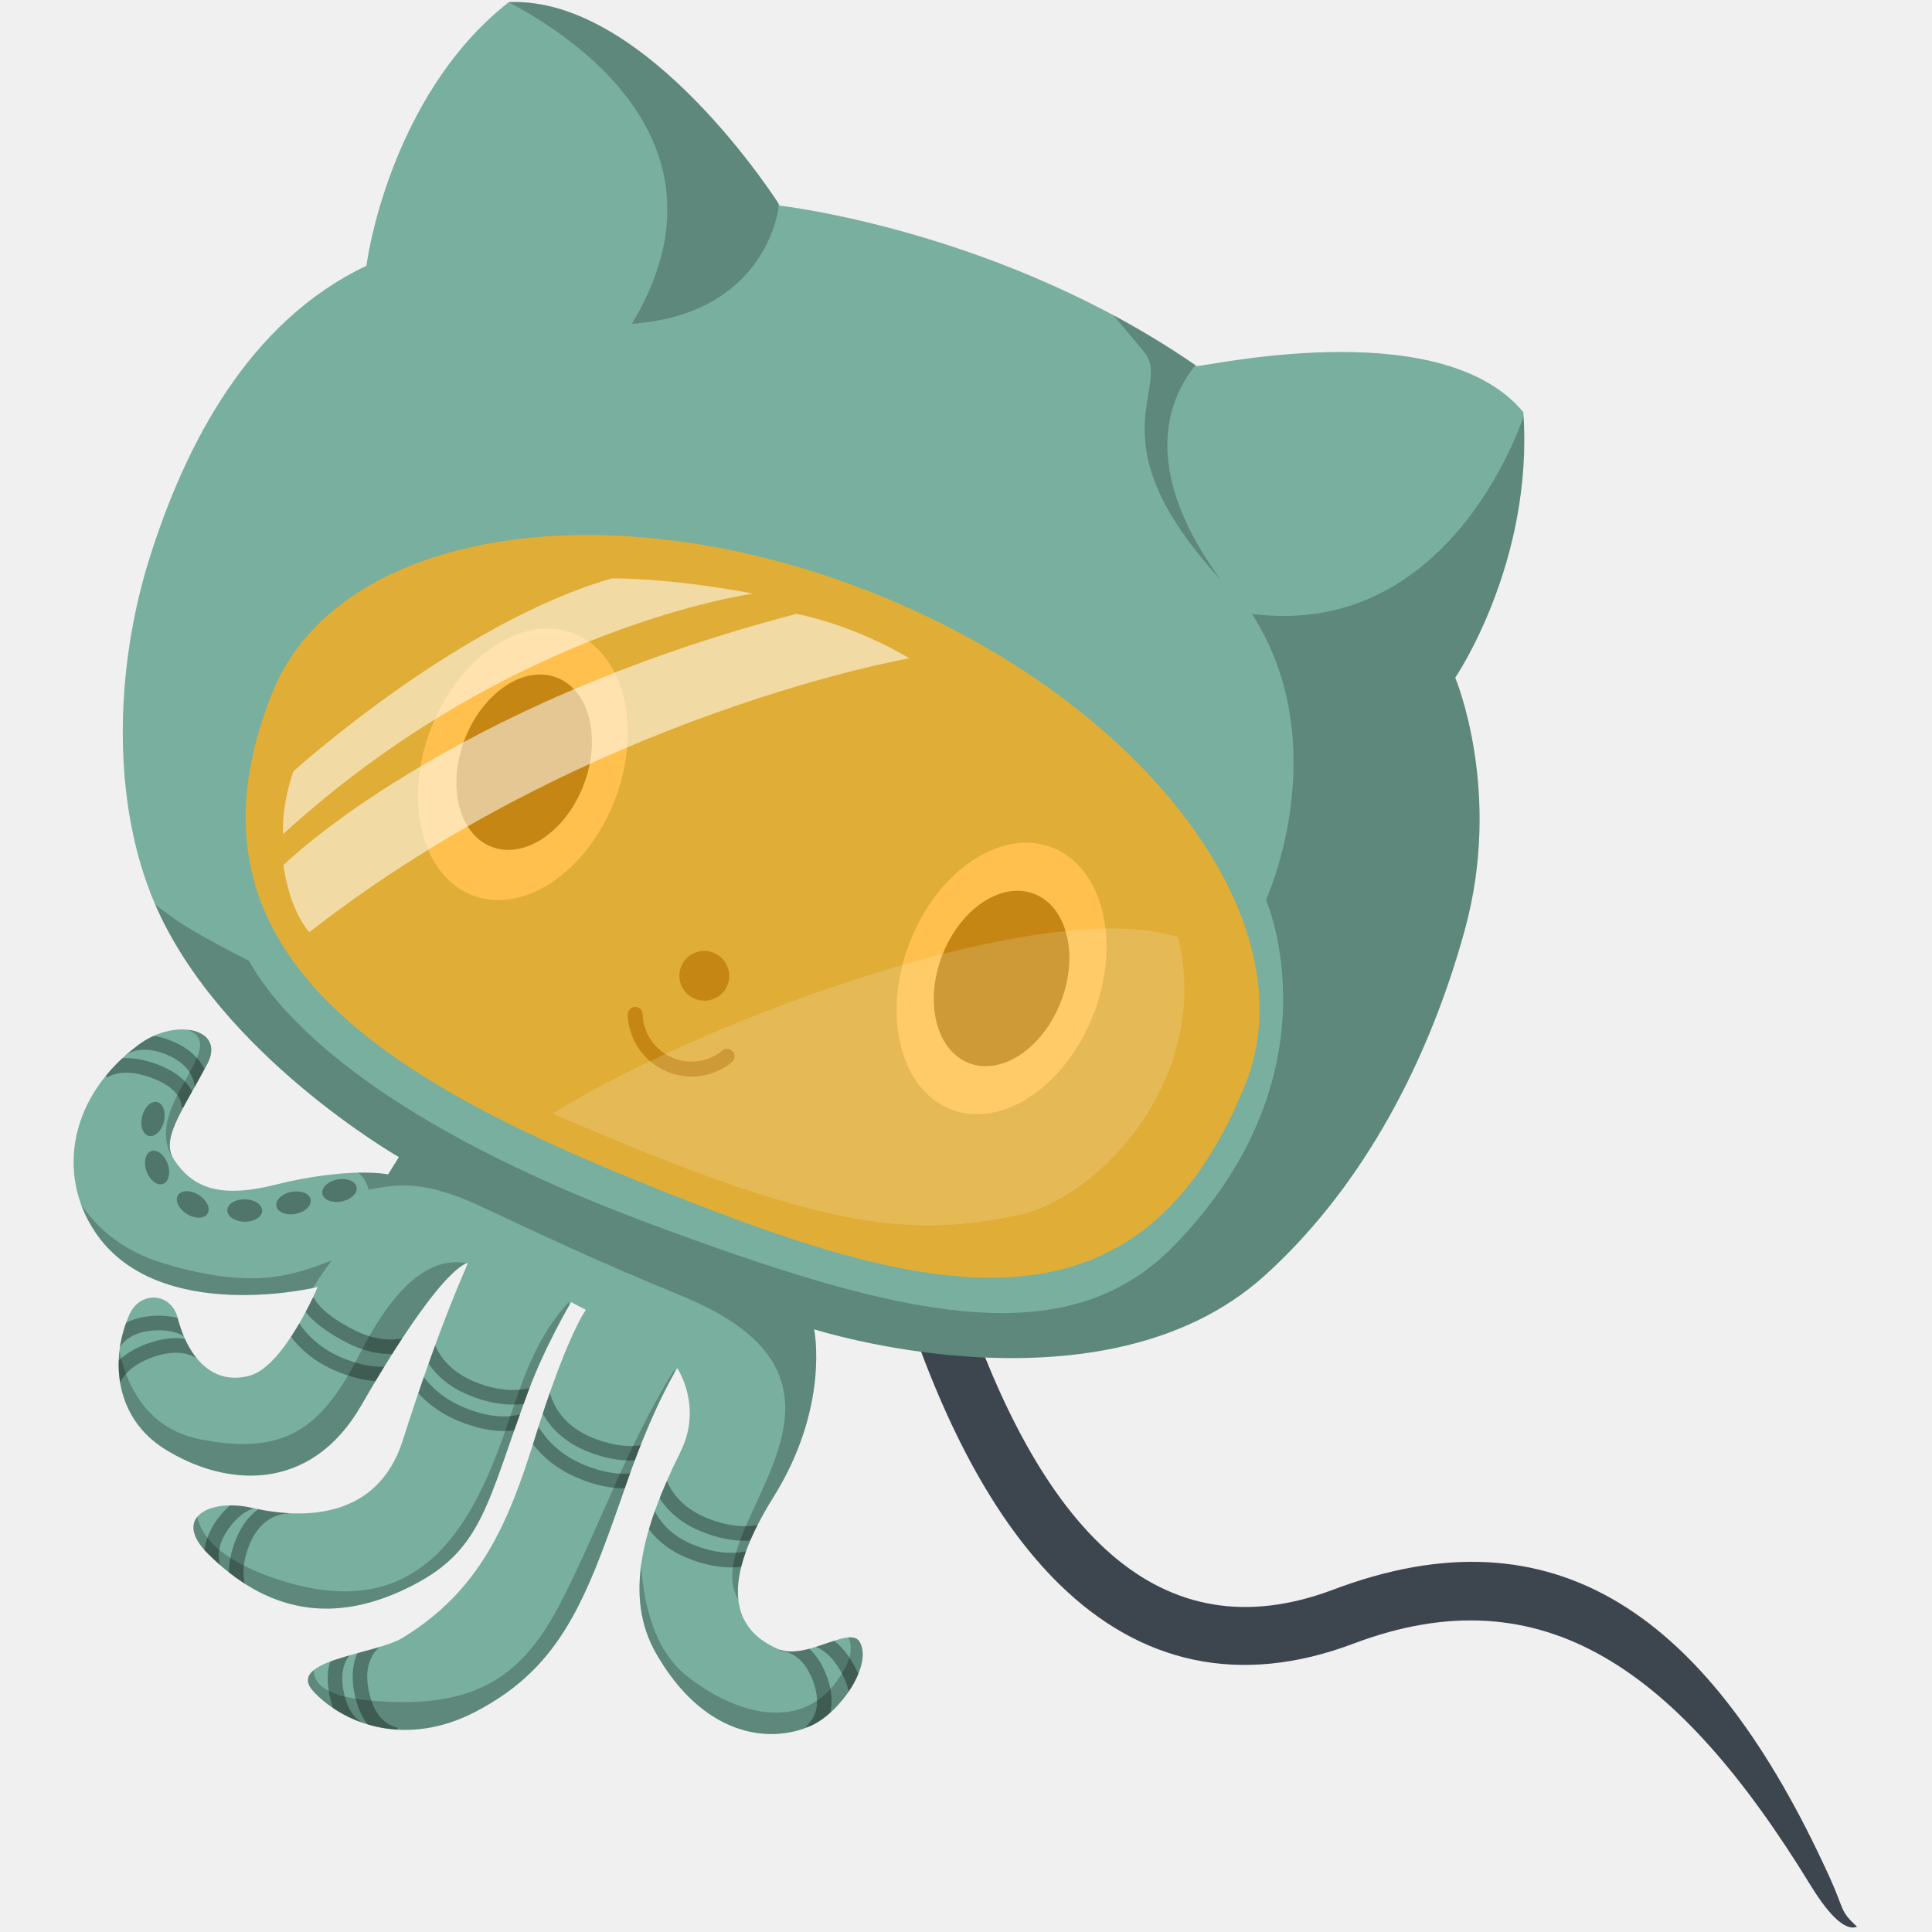
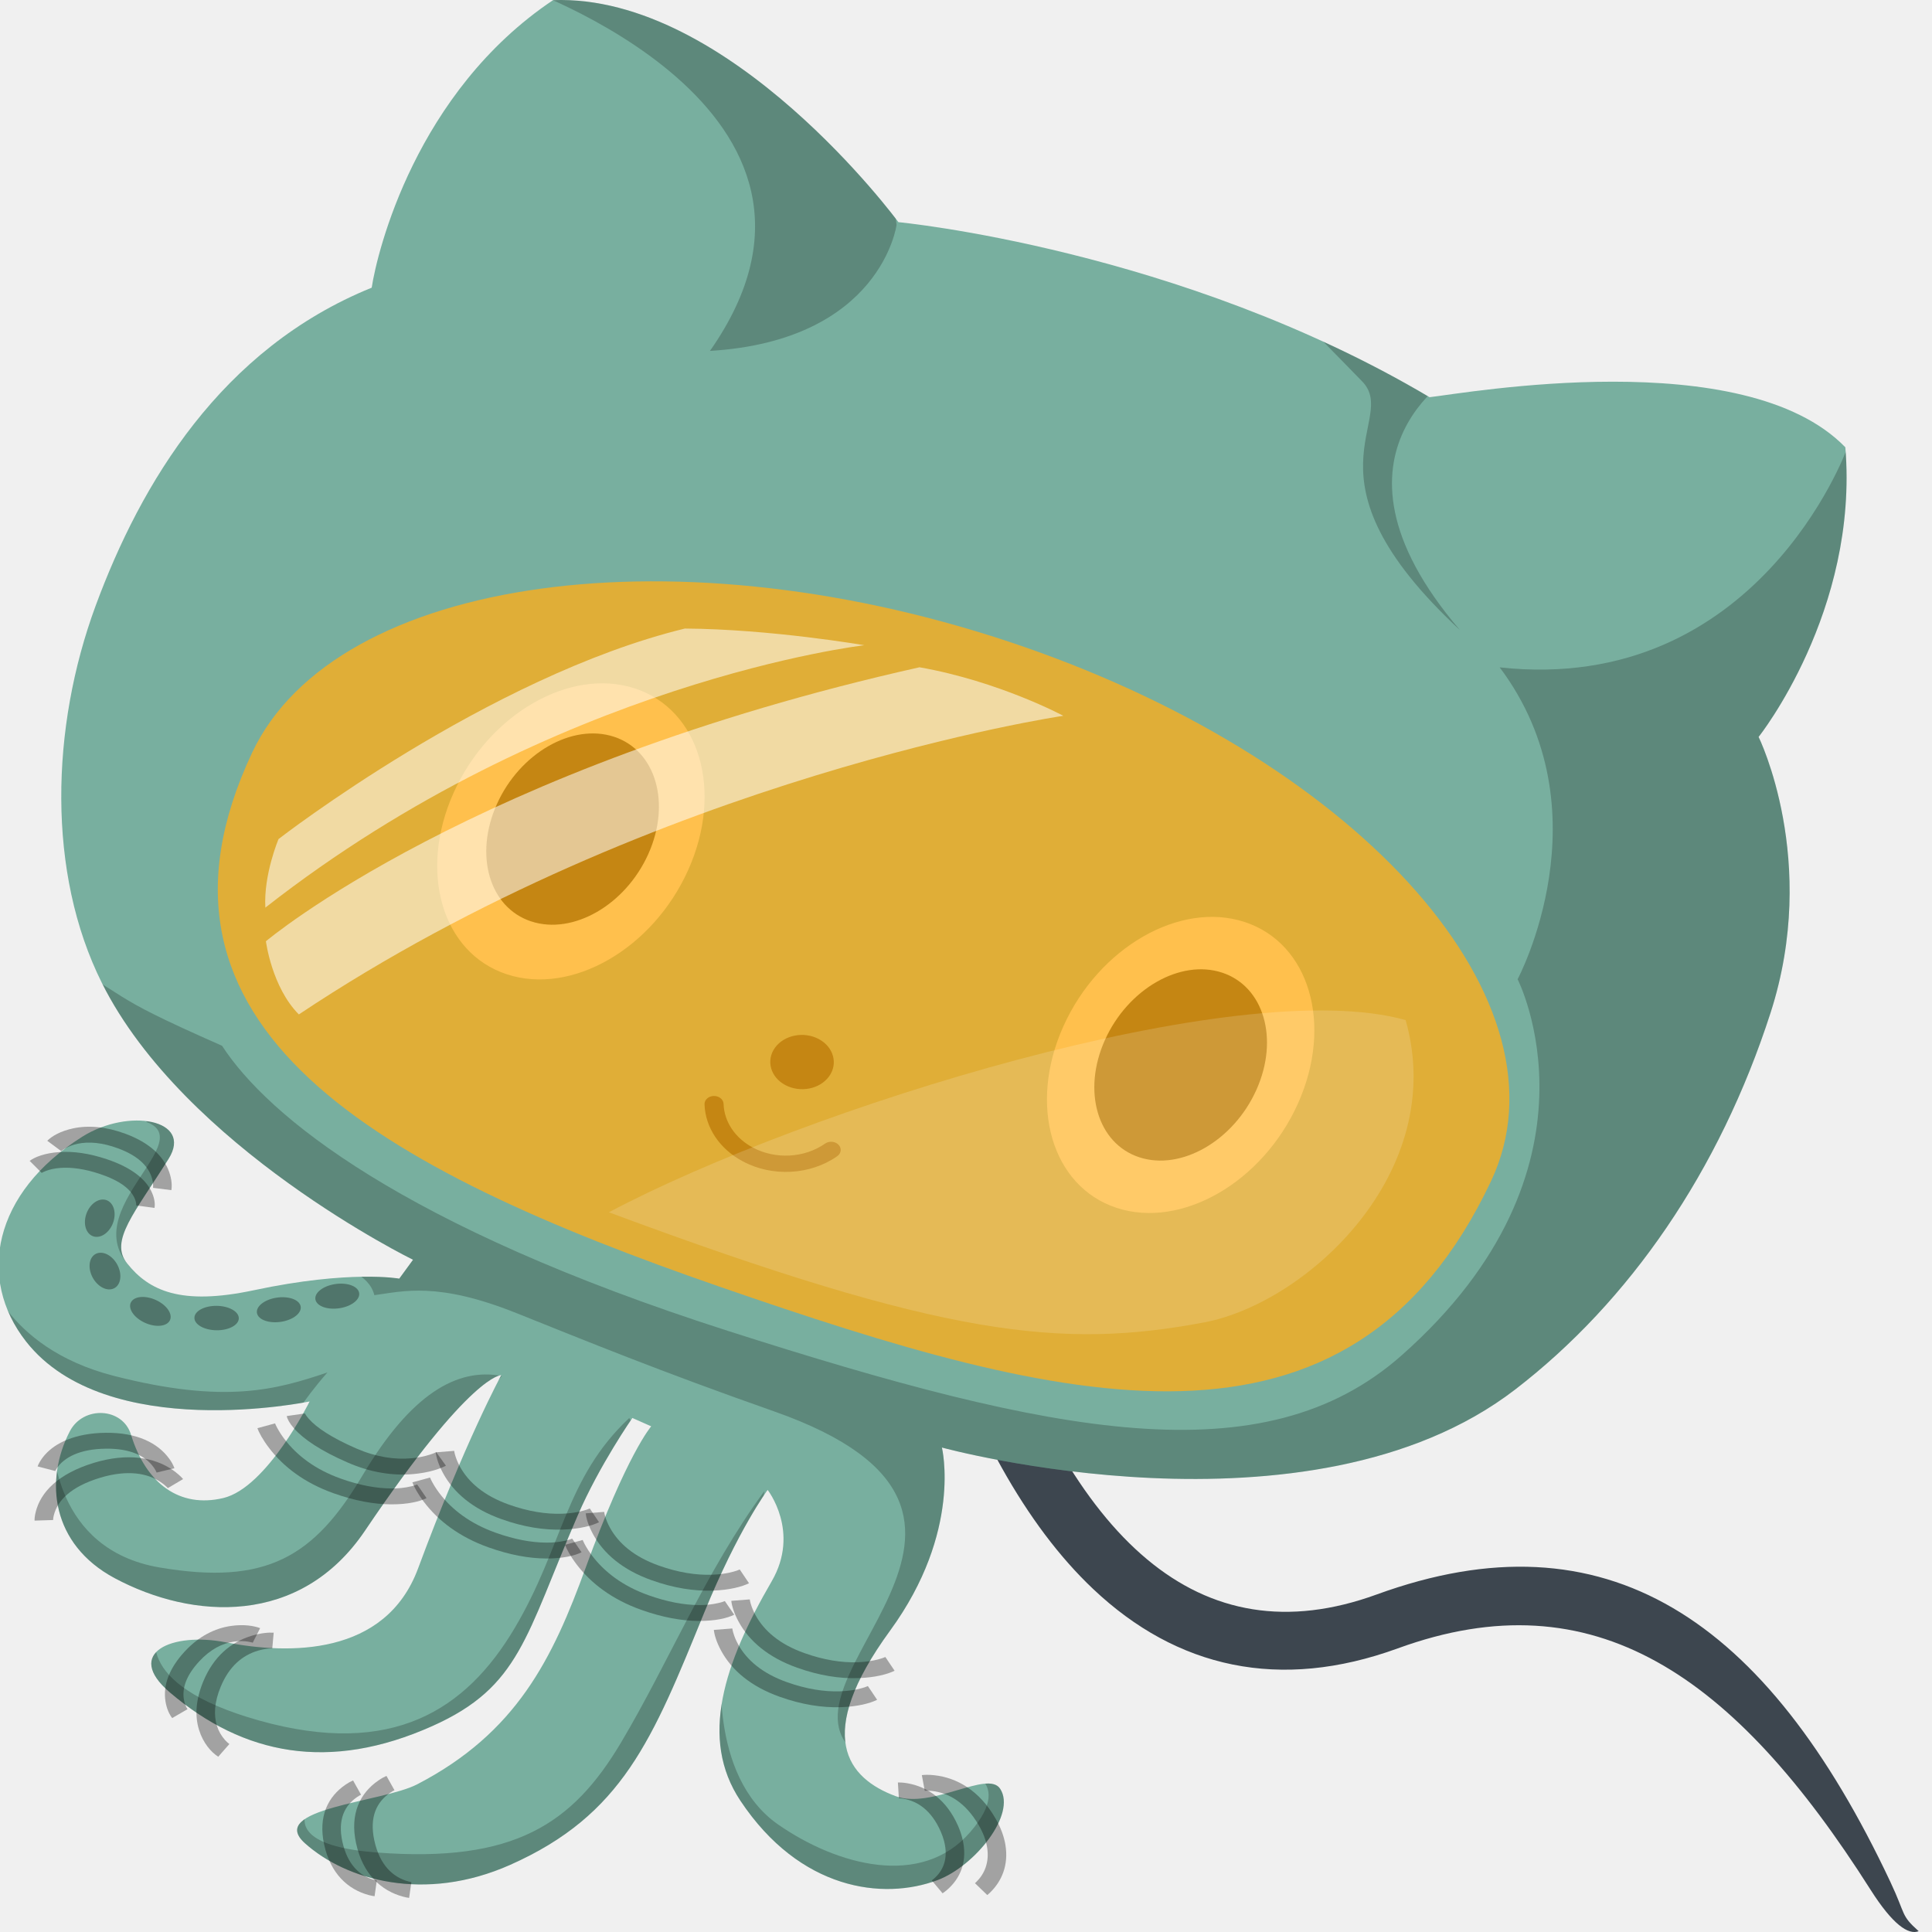
- <svg xmlns="http://www.w3.org/2000/svg" xmlns:xlink="http://www.w3.org/1999/xlink" width="200" height="200" viewBox="0 0 187 201">
+ <svg xmlns="http://www.w3.org/2000/svg" xmlns:xlink="http://www.w3.org/1999/xlink" width="150" height="150" version="1.1" viewBox="0 0 140.25 150.75">
  <defs>
-     <path d="M3.572 20.595c-4.858 13.383.535 27.963 1.975 31.11-7.354 11.475-6.092 25.84-3.046 37.662s10.137 23.746 19.506 30.262c14.043 9.767 35.542 8.926 35.542 8.926v2.123s-3.848 1.4-9.487 7.234c-4.286 4.434-7.24 4.563-10.116 3.321-2.414-1.042-2.037-4.44-2.43-10.276-.286-4.234-5.355-2.402-7.092 1.95-3.35 8.388-.162 16.054 6.47 19.015 10.746 4.797 22.655-7.428 22.655-7.428s1.412 8.811-1.1 11.553c-2.487 2.715-6.065 2.19-9.592-1.136-1.966-1.854-4.783-.292-4.407 2.377.715 5.091 4.445 9.938 10.53 9.938 7.479 0 15.306-4.102 14.937-14.676-.607-17.366 1.578-18.477 1.578-18.477s.833 6.869 4.005 19.226c2.196 8.55-4.629 12.59-9.599 14.315-4.2 1.457-6.557 5.28-1.307 6.47 8.236 1.869 15.048-.43 19.871-8.653 4.093-6.975 1.9-11.284-.587-23.327-1.035-5.015-1.14-10.242-1.14-10.242l1.727-.14s-.282 3.285 2.595 14.221c2.33 8.858 3.573 16.398-.71 24.876-1.494 2.958-9.24 8.487-4.786 9.62 4.693 1.194 11.293-.345 15.305-7.142 5.263-8.916 3.516-16.295.683-28.803-1.85-8.17-1.807-12.665-1.807-12.665s4.39 1.962 4.899 7.217c.843 8.687 2.914 15.865 8.927 19.105 8.652 4.662 14.926 1.901 17.66-2.104 1.894-2.777 2.134-8.775-.272-10.104-1.824-1.008-3.691 4.642-6.875 5.12-4.22.631-8.746-1.283-8.746-13.15 0-11.174-5.666-17.056-5.666-17.056s30.515-7.755 36.772-29.505c3.474-12.074 3.105-26.533-1.355-41.528-4.29-14.424-14.773-21.8-14.773-21.8s.577-14.52-8.636-27.186c-12.26-4.049-29.032 12.058-31.33 13.944-24.817-1.18-45.636 8.827-45.636 8.827S15.508 12.394 3.572 20.595z" id="a" />
+     <path id="a" d="m3.572 20.595c-4.858 13.383 0.535 27.963 1.975 31.11-7.354 11.475-6.092 25.84-3.046 37.662s10.137 23.746 19.506 30.262c14.043 9.767 35.542 8.926 35.542 8.926v2.123s-3.848 1.4-9.487 7.234c-4.286 4.434-7.24 4.563-10.116 3.321-2.414-1.042-2.037-4.44-2.43-10.276-0.286-4.234-5.355-2.402-7.092 1.95-3.35 8.388-0.162 16.054 6.47 19.015 10.746 4.797 22.655-7.428 22.655-7.428s1.412 8.811-1.1 11.553c-2.487 2.715-6.065 2.19-9.592-1.136-1.966-1.854-4.783-0.292-4.407 2.377 0.715 5.091 4.445 9.938 10.53 9.938 7.479 0 15.306-4.102 14.937-14.676-0.607-17.366 1.578-18.477 1.578-18.477s0.833 6.869 4.005 19.226c2.196 8.55-4.629 12.59-9.599 14.315-4.2 1.457-6.557 5.28-1.307 6.47 8.236 1.869 15.048-0.43 19.871-8.653 4.093-6.975 1.9-11.284-0.587-23.327-1.035-5.015-1.14-10.242-1.14-10.242l1.727-0.14s-0.282 3.285 2.595 14.221c2.33 8.858 3.573 16.398-0.71 24.876-1.494 2.958-9.24 8.487-4.786 9.62 4.693 1.194 11.293-0.345 15.305-7.142 5.263-8.916 3.516-16.295 0.683-28.803-1.85-8.17-1.807-12.665-1.807-12.665s4.39 1.962 4.899 7.217c0.843 8.687 2.914 15.865 8.927 19.105 8.652 4.662 14.926 1.901 17.66-2.104 1.894-2.777 2.134-8.775-0.272-10.104-1.824-1.008-3.691 4.642-6.875 5.12-4.22 0.631-8.746-1.283-8.746-13.15 0-11.174-5.666-17.056-5.666-17.056s30.515-7.755 36.772-29.505c3.474-12.074 3.105-26.533-1.355-41.528-4.29-14.424-14.773-21.8-14.773-21.8s0.577-14.52-8.636-27.186c-12.26-4.049-29.032 12.058-31.33 13.944-24.817-1.18-45.636 8.827-45.636 8.827s-23.206-11.215-35.142-3.014z" />
+     <mask id="b" fill="#ffffff">
+       <use width="100%" height="100%" xlink:href="#a" />
+     </mask>
  </defs>
-   <g fill="none" fill-rule="evenodd">
-     <path d="M186.2 200.45c-1.834-1.701-1.25-1.62-2.839-5.118-12.507-27.53-28.655-38.628-51.646-29.953-17.905 6.756-30.617-5.696-39.215-32.478-3.004-9.359-5.233-19.75-6.794-30.376a229.593 229.593 0 0 1-1.305-10.538 164.115 164.115 0 0 1-.271-2.97 72.8 72.8 0 0 1-.078-1.029l-.195-2.993-5.988.39.196 2.994c.038.533.059.809.085 1.124.072.893.165 1.924.28 3.08.328 3.292.77 6.93 1.34 10.814 1.605 10.927 3.9 21.627 7.017 31.338 4.2 13.084 9.585 23.386 16.416 30.077 8.422 8.25 18.76 10.66 30.63 6.18 19.73-7.444 33.826 2.773 47.536 25.152 2.205 3.599 3.798 4.732 4.831 4.305z" fill="#3D464F" fill-rule="nonzero" />
-     <g transform="rotate(32 60.281 84.281)">
-       <mask id="b" fill="#fff">
-         <use xlink:href="#a" />
-       </mask>
-       <use fill="#78AF9F" xlink:href="#a" />
-       <path d="M37.318 127.79s-4.153-.871-5.242 1.163c5.155-.845-1.4 12.464 8.517 12.792.436-5.279-3.275-13.954-3.275-13.954zm19.999 13.588c-.308 3.58 0 5.762 0 5.762L52 151.474l-12.72 3.152-9.022-1.414-2.058-5.574s5.33 5.778 14.51 3.255c9.18-2.524 11.945-5.935 14.607-9.515zm12.264-7.265c-.43 5.497 0 11.248 0 11.248l.7 4.322.27 6.832-4.876 8.352-10.132 4.062-16.425-2.214 2.758-7.791s5.357 8.645 13.667 5.497c8.31-3.148 10.179-7.53 9.41-16.224-.769-8.694 1.096-12.841 4.628-14.084zm10.944-2.11c.64.342 1.426.901 1.426.901l3.403 19.748.566 12.079-6.559 7.174-11.153 6.437-13.029-3.858 3.342-5.14s.585 5.888 11.688 3.14c11.103-2.747 13.77-9.828 13-18.522-.768-8.694-4.09-14.295-2.684-21.959zm13.05.074c1.238 2.367 2.784 5.973 2.784 5.973l6.644 36.23-21.14 12.397-11.361-7.257 8.011-6.018s-3.536 9.76 6.504 4.667c10.041-5.093 12.11-10.783 11.342-19.477-.768-8.694-2.783-17.356-2.783-26.515zm5.557 15.385l7.907 29.832 31.766-19.835-10.987-20.403-7.02 9.1s4.798-2.085 4.275 4.588c-.524 6.672-7.53 8.452-13.67 7.7-7.395-.906-12.271-10.982-12.271-10.982zM115.884.965l25.496-2.92 11.426 115.86S124.869 126.33 113.4 149.38c-10.533-1.693 2.506-28.551-23.165-24.184-10.154 1.727-16.47 2.424-22.845 3.205-7.043.862-8.907 3.115-10.731 4.696-1.527-1.581-3.852-.768-3.852-.768s-29.09-6.521-37.695-12.816c11.037 0 6.77.961 18.394 0 6.702 3.711 21.6 6.832 49.471 1.167 27.87-5.665 44.478-11.34 47.869-27.14 5.238-24.409-10.973-35.48-10.973-35.48s-2.278-17.5-17.006-24.454c19.256-8.88 13.017-32.64 13.017-32.64zM.211 20.997l24.09-15.738 14.423 18.657s4.783 10.01-6.555 18.268C31.678 15.24.211 20.997.211 20.997zm85.018-10.06s-6.903 13.415 12.984 21.369C78.995 27.037 83.455 17.95 78.896 16.428c-5.517-1.843-11.237-3.366-11.898-5.491 9.12-3.705 18.23 0 18.23 0z" fill="#000" opacity=".224" mask="url(#b)" />
-       <g mask="url(#b)" fill="#000" fill-rule="nonzero" opacity=".327">
-         <path d="M68.857 143.15c.277.367.8.878 1.578 1.381 1.698 1.097 3.826 1.598 6.362 1.178 1.924-.317 3.5-.947 4.757-1.802 1.157-.786 1.838-1.591 2.146-2.169l-1.336-.712a3.118 3.118 0 0 1-.337.46c-.333.394-.77.793-1.323 1.168-1.075.731-2.446 1.279-4.153 1.56-2.151.356-3.902-.056-5.295-.956a5.892 5.892 0 0 1-.924-.731 3.13 3.13 0 0 1-.27-.293l-1.205.916z" />
-         <path d="M56.703 146.665c.187.212.55.46 1.127.683 1.214.466 2.989.655 5.44.44 2.115-.186 3.825-.88 5.156-1.926.962-.756 1.542-1.525 1.813-2.072l-1.356-.673a3.288 3.288 0 0 1-.294.447 6.058 6.058 0 0 1-1.098 1.107c-1.103.867-2.535 1.449-4.354 1.608-2.236.196-3.784.031-4.765-.345-.353-.136-.512-.245-.536-.272l-1.133 1.003zM82.328 141.597c.277.366.8.877 1.578 1.38 1.698 1.097 3.826 1.598 6.362 1.179 1.924-.318 3.5-.948 4.757-1.802 1.157-.786 1.838-1.592 2.146-2.17l-1.336-.712a3.118 3.118 0 0 1-.337.46c-.333.394-.77.793-1.323 1.169-1.075.73-2.446 1.278-4.153 1.56-2.151.356-3.902-.057-5.295-.956a5.892 5.892 0 0 1-.924-.732 3.13 3.13 0 0 1-.27-.292l-1.205.916zM96.835 142.373c.278.367.8.878 1.579 1.381 1.697 1.097 3.825 1.598 6.362 1.179 1.923-.318 3.5-.948 4.757-1.802 1.156-.786 1.838-1.592 2.145-2.17l-1.335-.712a3.118 3.118 0 0 1-.338.46c-.333.394-.77.793-1.322 1.168-1.076.731-2.447 1.279-4.154 1.561-2.15.356-3.902-.057-5.295-.956a5.892 5.892 0 0 1-.923-.732 3.13 3.13 0 0 1-.271-.292l-1.205.915z" />
-         <path d="M97.094 145.48c.278.367.8.879 1.579 1.381 1.697 1.097 3.825 1.598 6.362 1.179 1.923-.318 3.5-.948 4.757-1.802 1.156-.786 1.838-1.592 2.145-2.17l-1.335-.712a3.118 3.118 0 0 1-.338.46c-.332.394-.77.793-1.322 1.169-1.076.73-2.447 1.278-4.154 1.56-2.15.356-3.902-.056-5.295-.956a5.892 5.892 0 0 1-.923-.732 3.13 3.13 0 0 1-.27-.292l-1.206.916zM126.248 156.89c.04-.096.088-.246.134-.444.358-1.537-.001-3.288-1.579-4.897a8.315 8.315 0 0 0-.885-.78c-2.118-1.622-4.09-1.86-5.698-1.247-.306.117-.53.24-.667.336l.87 1.24c.04-.028.154-.091.336-.16 1.13-.432 2.55-.26 4.24 1.034.27.208.511.42.724.637 1.183 1.208 1.433 2.427 1.186 3.494-.027.115-.05.187-.06.21l1.4.577zM81.8 171.461c-.09.142-.207.375-.319.69-.65 1.826-.32 3.964 1.623 6.08 2.03 2.212 4.147 2.748 5.945 2.28.218-.056.381-.116.485-.164l-.642-1.372c-.023.01-.1.039-.223.07-1.278.333-2.815-.056-4.451-1.839-1.543-1.68-1.781-3.227-1.311-4.547.072-.202.138-.335.17-.386l-1.277-.812z" />
-         <path d="M79.716 173.272a3.404 3.404 0 0 0-.305.658c-.617 1.736-.305 3.768 1.538 5.774 1.926 2.098 3.936 2.606 5.646 2.162.208-.054.364-.111.464-.158l-.642-1.372a1.483 1.483 0 0 1-.202.064c-1.19.31-2.62-.053-4.152-1.72-1.442-1.572-1.664-3.012-1.226-4.242.066-.187.128-.309.157-.355l-1.278-.811zM66.75 164.754c-.364.191-.864.573-1.354 1.182-1.138 1.412-1.608 3.353-1.058 5.82.402 1.804 1.149 3.15 2.148 4.086.979.916 1.977 1.285 2.693 1.347l.13-1.51a2.246 2.246 0 0 1-.504-.135 3.819 3.819 0 0 1-1.285-.808c-.772-.723-1.368-1.797-1.705-3.31-.449-2.013-.093-3.483.759-4.54.204-.253.422-.461.637-.625.122-.093.208-.147.241-.164l-.701-1.343z" />
-         <path d="M65.58 164.972c-.565.086-1.345.394-2.117 1.074-1.03.907-1.72 2.253-1.924 4.078-.235 2.093.229 3.699 1.166 4.841.477.583.968.927 1.332 1.089l.613-1.385c-.163-.072-.463-.283-.776-.664-.675-.824-1.021-2.022-.831-3.712.163-1.454.675-2.454 1.42-3.11.31-.273.64-.467.967-.597.187-.073.322-.108.376-.116l-.226-1.498zM52.71 156.25a3.41 3.41 0 0 0-.52-.165c-1.82-.445-3.89-.008-5.794 1.93-.236.24-.467.502-.691.785-1.91 2.41-2.213 4.665-1.533 6.51.123.335.252.58.352.727l1.253-.85a2.144 2.144 0 0 1-.186-.401c-.501-1.362-.273-3.06 1.3-5.045.19-.241.386-.462.583-.664 1.5-1.526 3.022-1.847 4.356-1.52.149.036.245.069.28.084l.6-1.39z" />
-         <path d="M51.563 155.748a3.683 3.683 0 0 0-.835-.543c-1.592-.784-3.553-.737-5.708.641-.53.34-.991.703-1.385 1.089-1.476 1.446-1.891 3.009-1.696 4.337.016.109.034.192.05.249l1.46-.394-.013-.076a2.834 2.834 0 0 1 .084-1.129c.172-.645.543-1.287 1.174-1.905.318-.311.697-.61 1.141-.895 1.692-1.082 3.092-1.115 4.225-.558.252.125.417.242.483.302l1.02-1.118zM37.02 135.548c-.131-.308-.415-.708-.902-1.09-1.083-.852-2.687-1.191-4.854-.786-1.543.288-2.758.806-3.678 1.494-.938.701-1.42 1.435-1.59 1.98l1.445.452c.01-.036.062-.147.17-.311.197-.302.485-.612.88-.908.73-.546 1.73-.971 3.051-1.218 1.755-.328 2.916-.083 3.642.487.269.212.406.406.444.494l1.392-.594z" />
-         <path d="M37.291 133.384c-.162-.372-.502-.878-1.069-1.375-1.175-1.03-2.821-1.52-4.948-1.2-1.724.261-3.01.904-3.902 1.821-.747.77-1.084 1.557-1.174 2.13l1.495.234a1.8 1.8 0 0 1 .12-.356 3.15 3.15 0 0 1 .644-.952c.656-.675 1.64-1.166 3.043-1.378 1.684-.255 2.884.103 3.726.84.224.198.405.408.544.615.078.116.122.198.135.227l1.386-.606zM129.433 155.097c.022-.073.048-.186.073-.336.228-1.396-.086-3.003-1.35-4.509-.536-.637-1.222-1.22-2.07-1.738-2.479-1.516-4.657-1.609-6.382-.815-.406.186-.695.38-.864.528l.994 1.142c.066-.058.236-.172.501-.294 1.276-.587 2.921-.516 4.963.732.71.434 1.271.91 1.7 1.42.95 1.131 1.177 2.296 1.014 3.289-.014.086-.026.139-.03.154l1.451.427zM68.758 146.593c.336.285.94.688 1.791 1.084 1.952.909 4.23 1.3 6.766.88 1.854-.306 3.36-.858 4.549-1.59 1.184-.73 1.857-1.488 2.145-2.04l-1.341-.701a2.417 2.417 0 0 1-.3.393 5.78 5.78 0 0 1-1.298 1.058c-1.018.628-2.338 1.111-4.001 1.386-2.216.366-4.191.028-5.881-.76a8.358 8.358 0 0 1-1.103-.614c-.18-.12-.298-.209-.348-.251l-.98 1.155z" />
-         <path d="M55.287 148.923c.336.285.94.688 1.791 1.084 1.952.91 4.23 1.3 6.766.881 1.854-.306 3.36-.858 4.549-1.59 1.184-.73 1.857-1.488 2.145-2.041l-1.341-.7a2.417 2.417 0 0 1-.3.392 5.78 5.78 0 0 1-1.298 1.058c-1.018.628-2.338 1.112-4.001 1.387-2.216.366-4.191.027-5.881-.76a8.358 8.358 0 0 1-1.103-.614c-.18-.12-.298-.21-.348-.252l-.98 1.155zM82.488 145.039c.336.285.94.688 1.792 1.084 1.951.91 4.23 1.3 6.766.881 1.854-.306 3.359-.858 4.548-1.59 1.184-.73 1.857-1.488 2.145-2.041l-1.341-.7a2.417 2.417 0 0 1-.3.392 5.78 5.78 0 0 1-1.297 1.058c-1.02.628-2.339 1.112-4.002 1.387-2.216.366-4.191.027-5.881-.76a8.358 8.358 0 0 1-1.103-.614c-.18-.12-.298-.21-.348-.252l-.98 1.155z" />
+   <g transform="matrix(.95539 0 0 .81796 -5.9851 -.16984)">
+     <path d="m157.47 184.43c-1.49-1.558-1.015-1.484-2.306-4.688-10.16-25.215-23.277-35.379-41.953-27.434-14.545 6.188-24.871-5.217-31.855-29.746-2.44-8.572-4.251-18.089-5.519-27.821a186.5 210.28 0 0 1-1.06-9.652 133.31 150.31 0 0 1-0.22-2.72 59.137 66.677 0 0 1-0.063-0.942l-0.158-2.741-4.864 0.357 0.159 2.742c0.031 0.488 0.048 0.741 0.069 1.03 0.058 0.818 0.134 1.762 0.227 2.821 0.266 3.015 0.625 6.347 1.089 9.905 1.304 10.008 3.168 19.808 5.7 28.702 3.412 11.984 7.786 21.419 13.335 27.547 6.841 7.556 15.239 9.763 24.881 5.66 16.027-6.818 27.477 2.54 38.614 23.037 1.791 3.296 3.085 4.334 3.924 3.943z" fill="#3d464f" stroke-width=".863" />
+     <use transform="rotate(32,60.281,84.281)" width="100%" height="100%" fill="#78af9f" fill-rule="evenodd" xlink:href="#a" />
+     <g>
+       <path transform="rotate(32,60.281,84.281)" d="m37.318 127.79s-4.153-0.871-5.242 1.163c5.155-0.845-1.4 12.464 8.517 12.792 0.436-5.279-3.275-13.954-3.275-13.954zm19.999 13.588c-0.308 3.58 0 5.762 0 5.762l-5.317 4.334-12.72 3.152-9.022-1.414-2.058-5.574s5.33 5.778 14.51 3.255c9.18-2.524 11.945-5.935 14.607-9.515zm12.264-7.265c-0.43 5.497 0 11.248 0 11.248l0.7 4.322 0.27 6.832-4.876 8.352-10.132 4.062-16.425-2.214 2.758-7.791s5.357 8.645 13.667 5.497 10.179-7.53 9.41-16.224 1.096-12.841 4.628-14.084zm10.944-2.11c0.64 0.342 1.426 0.901 1.426 0.901l3.403 19.748 0.566 12.079-6.559 7.174-11.153 6.437-13.029-3.858 3.342-5.14s0.585 5.888 11.688 3.14c11.103-2.747 13.77-9.828 13-18.522-0.768-8.694-4.09-14.295-2.684-21.959zm13.05 0.074c1.238 2.367 2.784 5.973 2.784 5.973l6.644 36.23-21.14 12.397-11.361-7.257 8.011-6.018s-3.536 9.76 6.504 4.667c10.041-5.093 12.11-10.783 11.342-19.477s-2.783-17.356-2.783-26.515zm5.557 15.385 7.907 29.832 31.766-19.835-10.987-20.403-7.02 9.1s4.798-2.085 4.275 4.588c-0.524 6.672-7.53 8.452-13.67 7.7-7.395-0.906-12.271-10.982-12.271-10.982zm16.752-146.5 25.496-2.92 11.426 115.86s-27.937 12.425-39.406 35.475c-10.533-1.693 2.506-28.551-23.165-24.184-10.154 1.727-16.47 2.424-22.845 3.205-7.043 0.862-8.907 3.115-10.731 4.696-1.527-1.581-3.852-0.768-3.852-0.768s-29.09-6.521-37.695-12.816c11.037 0 6.77 0.961 18.394 0 6.702 3.711 21.6 6.832 49.471 1.167 27.87-5.665 44.478-11.34 47.869-27.14 5.238-24.409-10.973-35.48-10.973-35.48s-2.278-17.5-17.006-24.454c19.256-8.88 13.017-32.64 13.017-32.64zm-115.67 20.032 24.09-15.738 14.423 18.657s4.783 10.01-6.555 18.268c-0.491-26.944-31.958-21.187-31.958-21.187zm85.018-10.06s-6.903 13.415 12.984 21.369c-19.218-5.269-14.758-14.356-19.317-15.878-5.517-1.843-11.237-3.366-11.898-5.491 9.12-3.705 18.23 0 18.23 0z" fill-rule="evenodd" mask="url(#b)" opacity=".224" />
+       <g>
+         <path d="m36.358 138.75c0.04 0.458 0.213 1.169 0.606 2.007 0.859 1.83 2.398 3.383 4.771 4.37 1.8 0.751 3.47 1.052 4.989 0.993 1.398-0.053 2.402-0.375 2.969-0.702l-0.756-1.312a3.118 3.118 0 0 1-0.53 0.212c-0.491 0.158-1.073 0.264-1.741 0.289-1.299 0.05-2.752-0.212-4.349-0.878-2.013-0.838-3.279-2.115-3.984-3.617a5.892 5.892 0 0 1-0.396-1.11 3.13 3.13 0 0 1-0.074-0.392z" opacity=".327" />
+         <path d="m24.188 135.29c0.046 0.279 0.223 0.682 0.594 1.176 0.783 1.038 2.188 2.139 4.38 3.256 1.892 0.963 3.71 1.281 5.393 1.099 1.216-0.131 2.116-0.476 2.635-0.796l-0.793-1.289a3.288 3.288 0 0 1-0.486 0.223 6.058 6.058 0 0 1-1.518 0.357c-1.395 0.151-2.918-0.115-4.545-0.944-2-1.019-3.225-1.979-3.858-2.818-0.227-0.302-0.304-0.479-0.31-0.515zm24.417 9.281c0.041 0.457 0.214 1.168 0.607 2.006 0.859 1.83 2.398 3.383 4.771 4.371 1.8 0.75 3.47 1.051 4.989 0.993 1.398-0.053 2.402-0.376 2.97-0.703l-0.756-1.312a3.118 3.118 0 0 1-0.53 0.212c-0.491 0.158-1.073 0.264-1.741 0.29-1.298 0.049-2.752-0.212-4.349-0.878-2.013-0.838-3.279-2.116-3.984-3.617a5.892 5.892 0 0 1-0.396-1.11 3.13 3.13 0 0 1-0.074-0.391zm11.891 8.346c0.041 0.459 0.213 1.169 0.607 2.008 0.858 1.83 2.397 3.382 4.771 4.371 1.799 0.749 3.47 1.051 4.989 0.993 1.397-0.054 2.402-0.376 2.969-0.704l-0.755-1.311a3.118 3.118 0 0 1-0.53 0.211c-0.491 0.158-1.073 0.264-1.74 0.29-1.3 0.05-2.753-0.212-4.35-0.877-2.012-0.837-3.279-2.116-3.984-3.617a5.892 5.892 0 0 1-0.395-1.11 3.13 3.13 0 0 1-0.075-0.391z" opacity=".327" />
+         <path d="m59.07 155.69c0.041 0.459 0.213 1.169 0.607 2.008 0.858 1.83 2.397 3.382 4.771 4.371 1.799 0.749 3.47 1.051 4.989 0.993 1.397-0.054 2.402-0.376 2.969-0.704l-0.755-1.311a3.118 3.118 0 0 1-0.53 0.211c-0.49 0.158-1.073 0.264-1.741 0.291-1.299 0.049-2.752-0.213-4.349-0.878-2.012-0.837-3.279-2.115-3.984-3.617a5.892 5.892 0 0 1-0.395-1.11 3.13 3.13 0 0 1-0.074-0.391l-1.508 0.138zm18.678 25.126c0.085-0.06 0.205-0.162 0.349-0.306 1.118-1.114 1.742-2.789 1.256-4.99a8.315 8.315 0 0 0-0.337-1.131c-0.937-2.498-2.483-3.745-4.171-4.077-0.322-0.063-0.577-0.077-0.744-0.069l0.081 1.513c0.049-3e-3 0.179 4e-3 0.37 0.042 1.187 0.232 2.3 1.131 3.048 3.124 0.119 0.319 0.211 0.627 0.276 0.924 0.363 1.651-0.071 2.818-0.846 3.592-0.084 0.083-0.141 0.132-0.162 0.146l0.881 1.231zm-45.415-11.197c-0.152 0.073-0.374 0.208-0.636 0.416-1.519 1.204-2.372 3.192-1.845 6.016 0.549 2.952 2.061 4.528 3.833 5.084 0.215 0.068 0.385 0.104 0.498 0.118l0.183-1.504c-0.025-4e-3 -0.105-0.02-0.226-0.059-1.26-0.395-2.358-1.539-2.8-3.918-0.418-2.242 0.2-3.68 1.298-4.551 0.168-0.133 0.295-0.211 0.349-0.237z" opacity=".327" />
+         <path d="m29.605 170.05a3.404 3.404 0 0 0-0.607 0.396c-1.443 1.145-2.255 3.034-1.756 5.712 0.522 2.8 1.957 4.296 3.642 4.825 0.205 0.064 0.368 0.099 0.477 0.112l0.183-1.504a1.483 1.483 0 0 1-0.205-0.053c-1.173-0.368-2.194-1.433-2.61-3.659-0.39-2.097 0.185-3.436 1.208-4.247 0.155-0.124 0.272-0.194 0.321-0.218zm-6.482-14.095c-0.41-0.031-1.036 0.028-1.775 0.285-1.713 0.594-3.14 1.991-3.981 4.375-0.615 1.743-0.695 3.28-0.344 4.603 0.345 1.296 0.996 2.137 1.57 2.569l0.91-1.212a2.246 2.246 0 0 1-0.356-0.382 3.819 3.819 0 0 1-0.662-1.366c-0.272-1.022-0.208-2.249 0.308-3.711 0.686-1.945 1.767-3.003 3.05-3.448 0.307-0.106 0.602-0.167 0.871-0.192 0.153-0.014 0.254-0.014 0.291-0.011l0.117-1.51z" opacity=".327" />
+         <path d="m22.015 155.52c-0.525-0.226-1.349-0.379-2.365-0.211-1.354 0.223-2.653 0.999-3.793 2.439-1.308 1.65-1.766 3.258-1.577 4.723 0.096 0.747 0.33 1.299 0.553 1.629l1.254-0.85c-0.1-0.147-0.243-0.485-0.306-0.974-0.136-1.056 0.206-2.256 1.262-3.588 0.909-1.147 1.873-1.723 2.852-1.885 0.408-0.067 0.79-0.057 1.136 6e-3 0.197 0.037 0.33 0.079 0.38 0.101zm-6.292-14.217a3.41 3.41 0 0 0-0.354-0.415c-1.308-1.342-3.295-2.068-5.936-1.434-0.327 0.079-0.662 0.178-1.002 0.3-2.897 1.032-4.349 2.783-4.75 4.708-0.073 0.349-0.094 0.625-0.087 0.803l1.513-0.057a2.144 2.144 0 0 1 0.055-0.439c0.297-1.421 1.39-2.74 3.776-3.59 0.289-0.104 0.572-0.187 0.846-0.254 2.081-0.499 3.542 0.035 4.5 1.019 0.107 0.109 0.171 0.188 0.193 0.22l1.245-0.861z" opacity=".327" />
+         <path d="m15.016 140.27a3.683 3.683 0 0 0-0.42-0.903c-0.935-1.508-2.623-2.508-5.18-2.481-0.63 7e-3 -1.213 0.071-1.752 0.19-2.018 0.444-3.198 1.55-3.736 2.779-0.044 0.101-0.073 0.181-0.09 0.238l1.447 0.44 0.029-0.071a2.834 2.834 45 0 1 0.67-0.913c0.488-0.456 1.143-0.804 2.005-0.993 0.434-0.095 0.914-0.148 1.442-0.154 2.008-0.021 3.213 0.693 3.879 1.766 0.147 0.24 0.225 0.426 0.25 0.512zm-1.629-24.837c0.052-0.331 0.023-0.82-0.187-1.402-0.467-1.296-1.648-2.434-3.7-3.239-1.461-0.573-2.766-0.778-3.911-0.682-1.167 0.097-1.965 0.464-2.398 0.837l0.986 1.149c0.028-0.025 0.13-0.092 0.309-0.174 0.327-0.152 0.736-0.262 1.227-0.304 0.908-0.076 1.982 0.093 3.233 0.584 1.662 0.652 2.517 1.475 2.83 2.343 0.116 0.322 0.129 0.559 0.115 0.654z" opacity=".327" />
+         <path d="m14.764 113.74c0.06-0.401 0.04-1.011-0.178-1.733-0.451-1.496-1.587-2.784-3.56-3.64-1.6-0.692-3.032-0.828-4.274-0.523-1.042 0.257-1.744 0.746-2.124 1.184l1.144 0.991a1.8 1.8 0 0 1 0.29-0.238 3.15 3.15 0 0 1 1.051-0.466c0.914-0.225 2.009-0.12 3.311 0.444 1.563 0.676 2.391 1.616 2.715 2.687 0.085 0.287 0.127 0.561 0.135 0.81 0.005 0.14-0.002 0.233-0.006 0.264zm66.635 67.241c0.057-0.05 0.139-0.132 0.24-0.246 0.933-1.063 1.518-2.592 1.244-4.539-0.117-0.824-0.39-1.682-0.834-2.571-1.299-2.599-3.097-3.832-4.98-4.073-0.443-0.057-0.791-0.046-1.012-0.01l0.238 1.495c0.087-0.014 0.291-0.021 0.581 0.016 1.393 0.178 2.751 1.11 3.821 3.251 0.372 0.744 0.596 1.445 0.689 2.105 0.206 1.463-0.219 2.571-0.883 3.327-0.057 0.066-0.096 0.104-0.107 0.115zm-46.949-39.365c0.134 0.42 0.433 1.082 0.944 1.868 1.174 1.805 2.898 3.344 5.272 4.332 1.734 0.723 3.304 1.053 4.7 1.062 1.391 8e-3 2.363-0.278 2.9-0.593l-0.766-1.305a2.417 2.417 0 0 1-0.463 0.174 5.78 5.78 0 0 1-1.661 0.209c-1.196-7e-3 -2.571-0.297-4.128-0.945-2.073-0.864-3.569-2.197-4.585-3.761a8.358 8.358 0 0 1-0.61-1.105c-0.089-0.197-0.142-0.335-0.162-0.397l-1.443 0.46z" opacity=".327" />
+         <path d="m21.791 136.45c0.134 0.42 0.433 1.082 0.944 1.868 1.173 1.806 2.898 3.344 5.271 4.333 1.734 0.723 3.304 1.053 4.7 1.062 1.391 8e-3 2.363-0.278 2.901-0.594l-0.766-1.304a2.417 2.417 0 0 1-0.462 0.173 5.78 5.78 0 0 1-1.661 0.209c-1.196-7e-3 -2.572-0.296-4.128-0.944-2.073-0.864-3.568-2.198-4.585-3.761a8.358 8.358 0 0 1-0.61-1.105c-0.089-0.197-0.141-0.336-0.162-0.398l-1.443 0.46zm25.126 11.121c0.134 0.42 0.433 1.082 0.945 1.869 1.172 1.806 2.898 3.344 5.271 4.333 1.734 0.723 3.303 1.052 4.699 1.062 1.391 8e-3 2.363-0.278 2.901-0.594l-0.766-1.304a2.417 2.417 0 0 1-0.462 0.173 5.78 5.78 0 0 1-1.661 0.21c-1.198-8e-3 -2.573-0.296-4.129-0.945-2.073-0.864-3.568-2.198-4.585-3.761a8.358 8.358 0 0 1-0.61-1.105c-0.089-0.197-0.141-0.336-0.162-0.398l-1.443 0.46z" opacity=".327" />
      </g>
-       <g mask="url(#b)" fill="#000" opacity=".332">
-         <g transform="translate(31.778 132.531)">
-           <ellipse cx="10.19" cy="11.569" rx="1.813" ry="1.165" />
-           <ellipse transform="rotate(38 5.008 10.275)" cx="5.008" cy="10.275" rx="1.813" ry="1.165" />
-           <ellipse transform="rotate(72 1.974 6.224)" cx="1.974" cy="6.224" rx="1.813" ry="1.165" />
-           <ellipse transform="rotate(-31 15.112 9.239)" cx="15.112" cy="9.239" rx="1.813" ry="1.165" />
-           <ellipse transform="rotate(-43 18.998 5.873)" cx="18.998" cy="5.873" rx="1.813" ry="1.165" />
-           <ellipse transform="rotate(-43 22.365 2.248)" cx="22.365" cy="2.248" rx="1.813" ry="1.165" />
-         </g>
+       <g fill-rule="evenodd">
+         <ellipse transform="rotate(32)" cx="77.47" cy="99.349" rx="1.813" ry="1.165" opacity=".332" />
+         <ellipse transform="rotate(70)" cx="117.33" cy="32.763" rx="1.813" ry="1.165" opacity=".332" />
+         <ellipse transform="rotate(104)" cx="110.8" cy="-36.816" rx="1.813" ry="1.165" opacity=".332" />
+         <ellipse transform="rotate(1)" cx="20.655" cy="125.6" rx="1.813" ry="1.165" opacity=".332" />
+         <ellipse transform="rotate(-11)" cx="-.771" cy="127.34" rx="1.813" ry="1.165" opacity=".332" />
+         <ellipse transform="rotate(-11)" cx="4.163" cy="126.98" rx="1.813" ry="1.165" opacity=".332" />
      </g>
    </g>
-     <g transform="rotate(32 -22.198 88.937)">
-       <ellipse fill="#FFF" transform="rotate(-11 85.872 36.572)" cx="85.872" cy="36.572" rx="10.263" ry="14.603" />
-       <ellipse fill="#000" transform="rotate(-11 85.872 36.572)" cx="85.872" cy="36.572" rx="6.626" ry="9.434" />
-       <ellipse fill="#FFF" transform="rotate(-11 31.829 44.068)" cx="31.829" cy="44.068" rx="10.263" ry="14.603" />
-       <ellipse fill="#000" transform="rotate(-11 31.829 43.81)" cx="31.829" cy="43.809" rx="6.626" ry="9.434" />
-       <ellipse fill="#000" cx="59.5" cy="52.726" rx="2.598" ry="2.585" />
-       <path d="M54.88 60.365a6.628 6.628 0 0 0 5.53 2.958 6.625 6.625 0 0 0 6.286-4.505.774.774 0 0 0-.493-.981.78.78 0 0 0-.986.49 5.067 5.067 0 0 1-4.808 3.445 5.067 5.067 0 0 1-4.229-2.263.782.782 0 0 0-1.08-.219.773.773 0 0 0-.22 1.075z" fill="#000" fill-rule="nonzero" />
-       <path d="M65.222 74.453C94.9 69.22 118.606 62.99 113.234 32.525c-3.16-17.923-29.78-28.211-59.456-22.978C24.1 14.78 2.605 33.55 5.766 51.475c4.92 27.907 29.78 28.211 59.456 22.978z" fill="#FFAD19" opacity=".772" />
-       <path d="M99.184 23.207c10.68 10.447 7.471 27.17 1.309 33.195-8.484 8.293-17.118 12.402-46.78 16.837 8.301-16.837 31.475-46.585 45.471-50.032z" fill="#FFF" opacity=".155" />
-       <path d="M47.681 15.703c6.245-2.31 12.407-2.295 12.407-2.295S34.961 35.858 22.24 70.652c-3.259-1.034-5.98-4.495-5.98-4.495s5.443-22.942 31.421-50.454z" fill="#FFF" opacity=".542" />
-       <path d="M29.467 22.728c5.994-3.682 13.272-6.416 13.272-6.416S23.122 32.557 14.52 63.46c-1.804-2.6-2.552-6.121-2.552-6.121s6.303-22.23 17.5-34.611z" fill="#FFF" opacity=".542" />
+     <g fill-rule="evenodd">
+       <ellipse transform="rotate(21)" cx="127.22" cy="60.203" rx="10.263" ry="14.603" fill="#fff" />
+       <ellipse transform="rotate(21)" cx="127.22" cy="60.203" rx="6.626" ry="9.434" />
+       <ellipse transform="rotate(21)" cx="72.744" cy="57.249" rx="10.263" ry="14.603" fill="#fff" />
+     </g>
+     <g>
+       <ellipse transform="rotate(21)" cx="72.794" cy="56.995" rx="6.626" ry="9.434" fill-rule="evenodd" />
+       <ellipse transform="rotate(32)" cx="110" cy="50.975" rx="2.598" ry="2.585" fill-rule="evenodd" />
+       <path d="m58.309 105.55a6.628 6.628 0 0 0 3.122 5.439 6.625 6.625 0 0 0 7.718-0.489 0.774 0.774 0 0 0 0.102-1.093 0.78 0.78 0 0 0-1.096-0.107 5.067 5.067 0 0 1-5.903 0.374 5.067 5.067 0 0 1-2.387-4.16 0.782 0.782 0 0 0-0.8-0.758 0.773 0.773 0 0 0-0.756 0.795z" />
+     </g>
+     <path d="m59.614 122.98c27.941 11.289 51.347 18.568 62.935-10.114 6.818-16.874-10.305-39.705-38.245-50.993-27.941-11.289-56.117-6.762-62.935 10.114-10.616 26.274 10.305 39.705 38.245 50.993z" fill="#ffad19" fill-rule="evenodd" opacity=".772" />
+     <g fill="#fff" fill-rule="evenodd">
+       <path d="m115.57 97.517c3.521 14.519-8.062 27-16.481 28.845-11.589 2.537-21.089 1.446-48.594-10.511 15.962-9.88 51.379-22.827 65.075-18.334z" opacity=".155" />
+       <path d="m75.871 63.861c6.52 1.35 11.738 4.628 11.738 4.628s-33.206 5.723-62.432 28.489c-2.216-2.604-2.689-6.981-2.689-6.981s16.773-16.572 53.383-26.137z" opacity=".542" />
+       <path d="m56.702 60.167c7.034 0.054 14.655 1.592 14.655 1.592s-25.245 3.381-48.916 25.03c-0.152-3.161 1.079-6.543 1.079-6.543s17.125-15.512 33.182-20.078z" opacity=".542" />
    </g>
  </g>
</svg>
